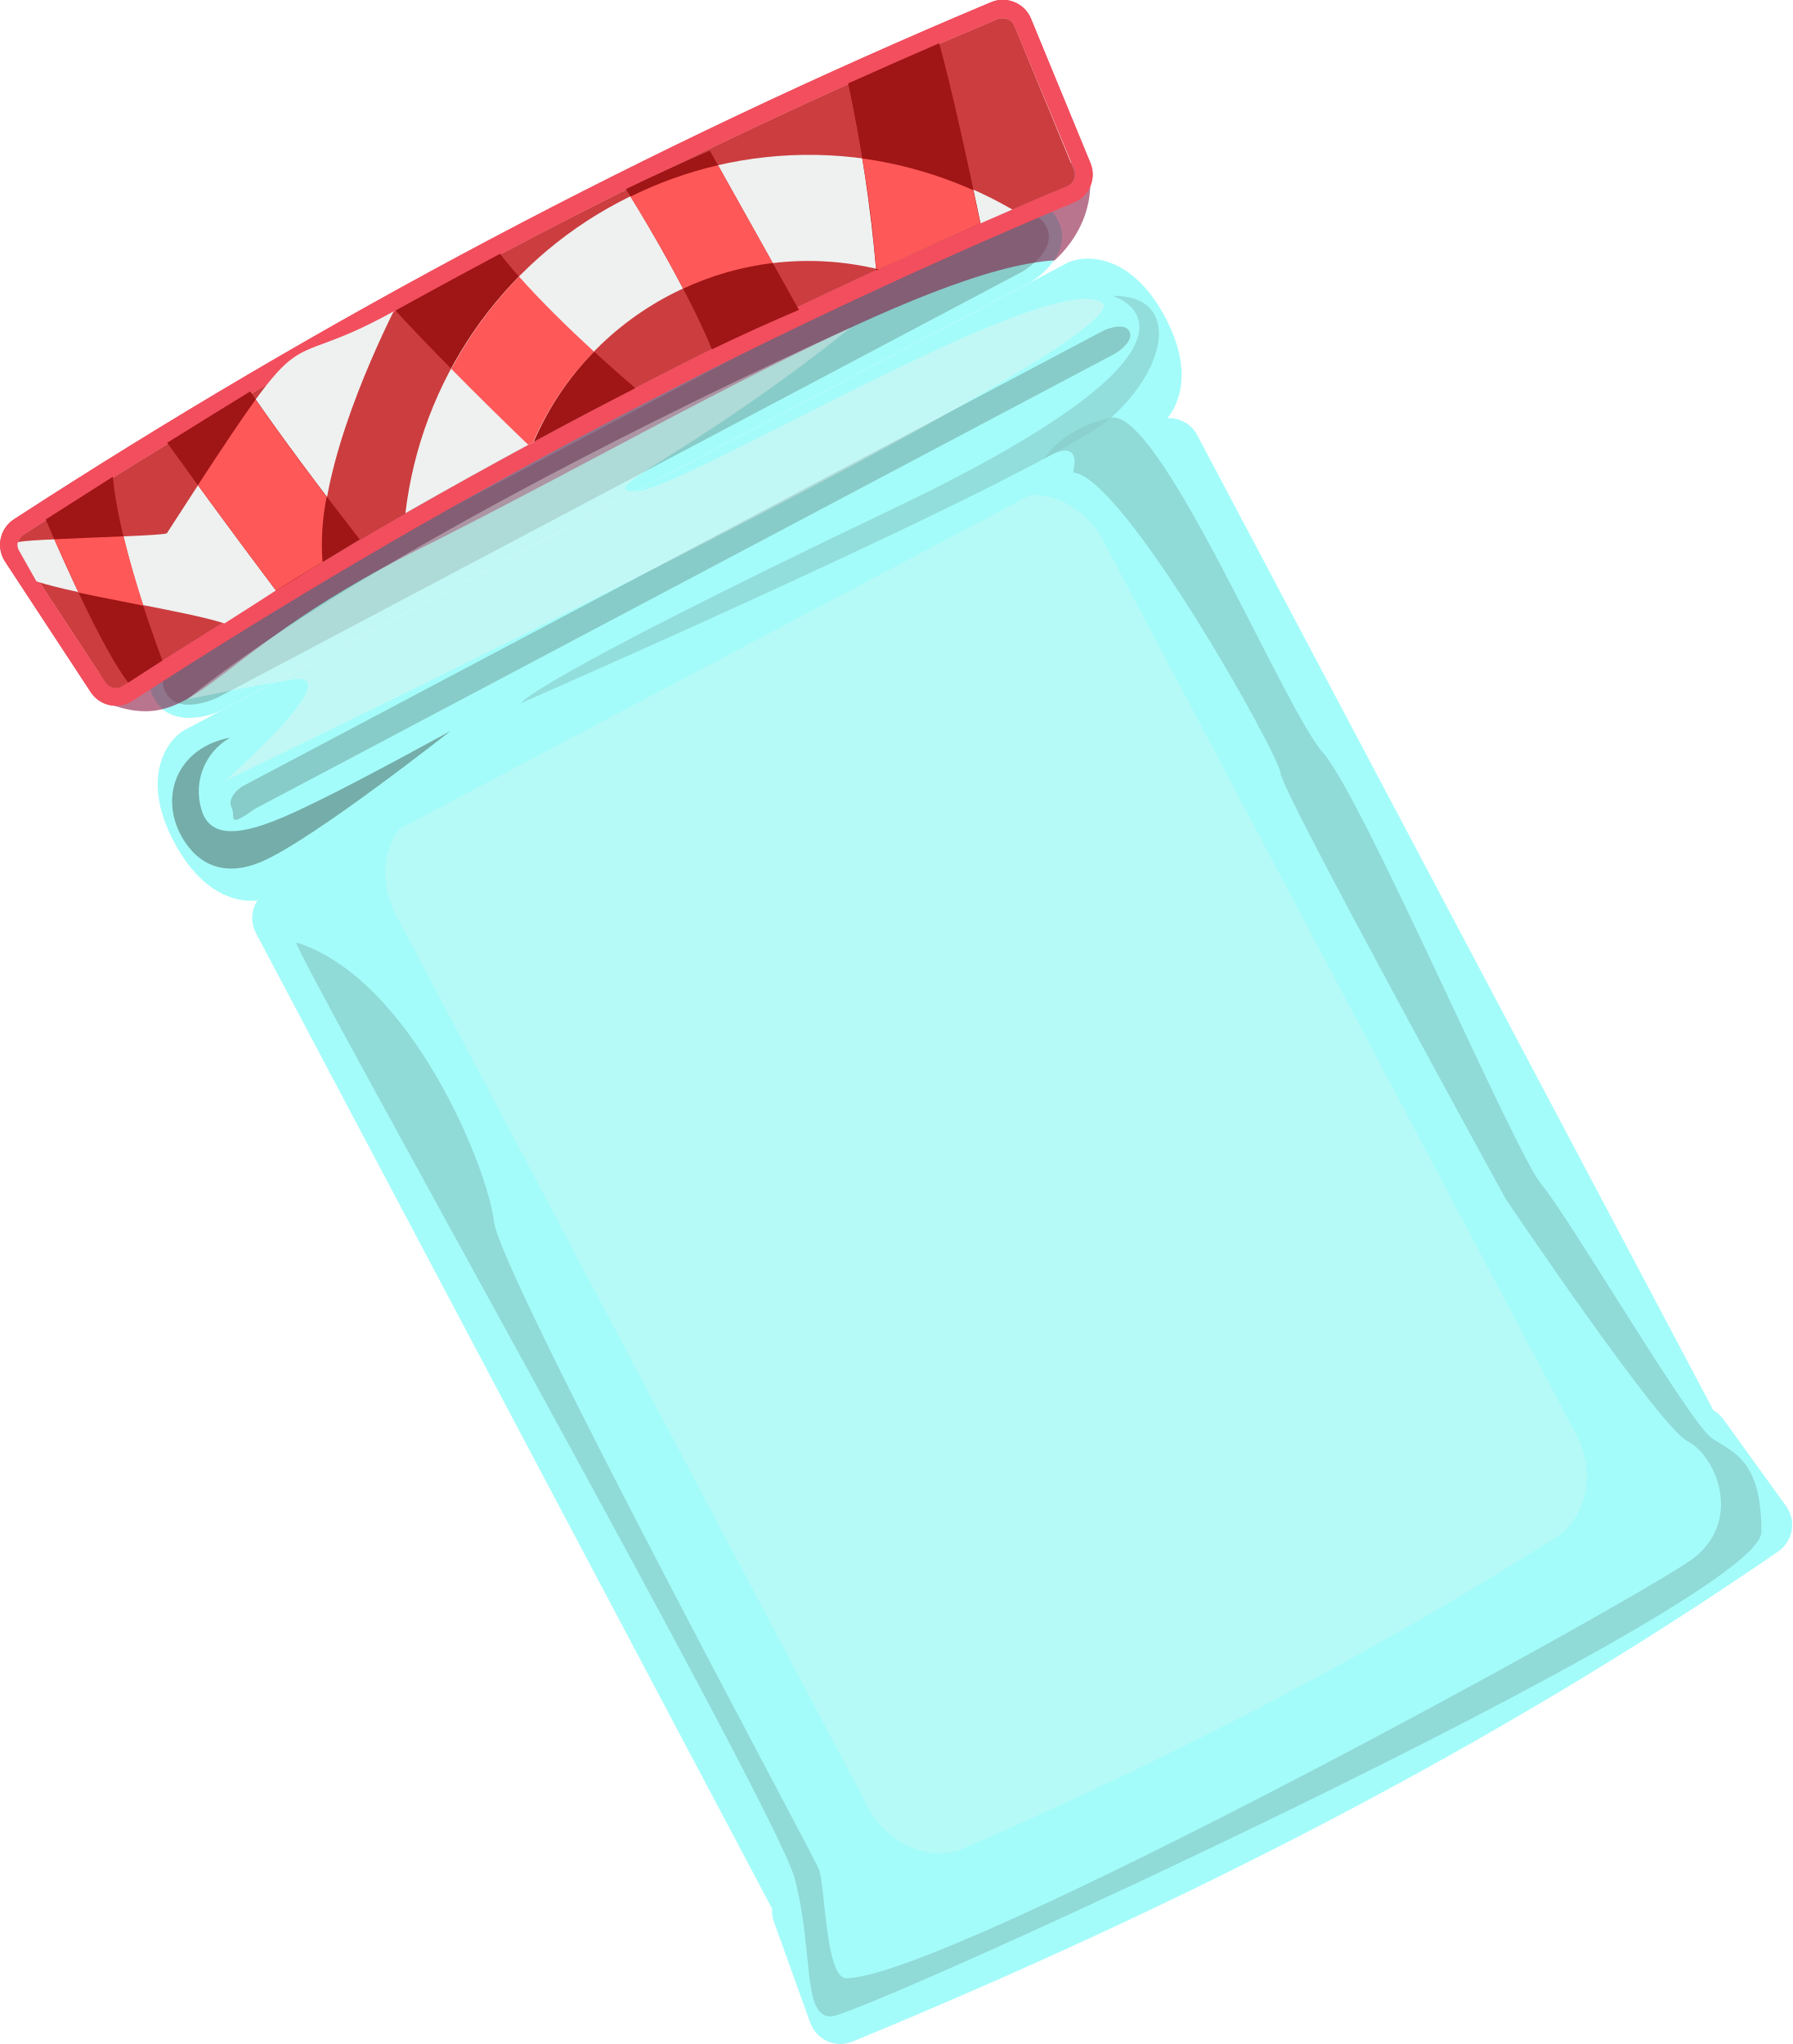
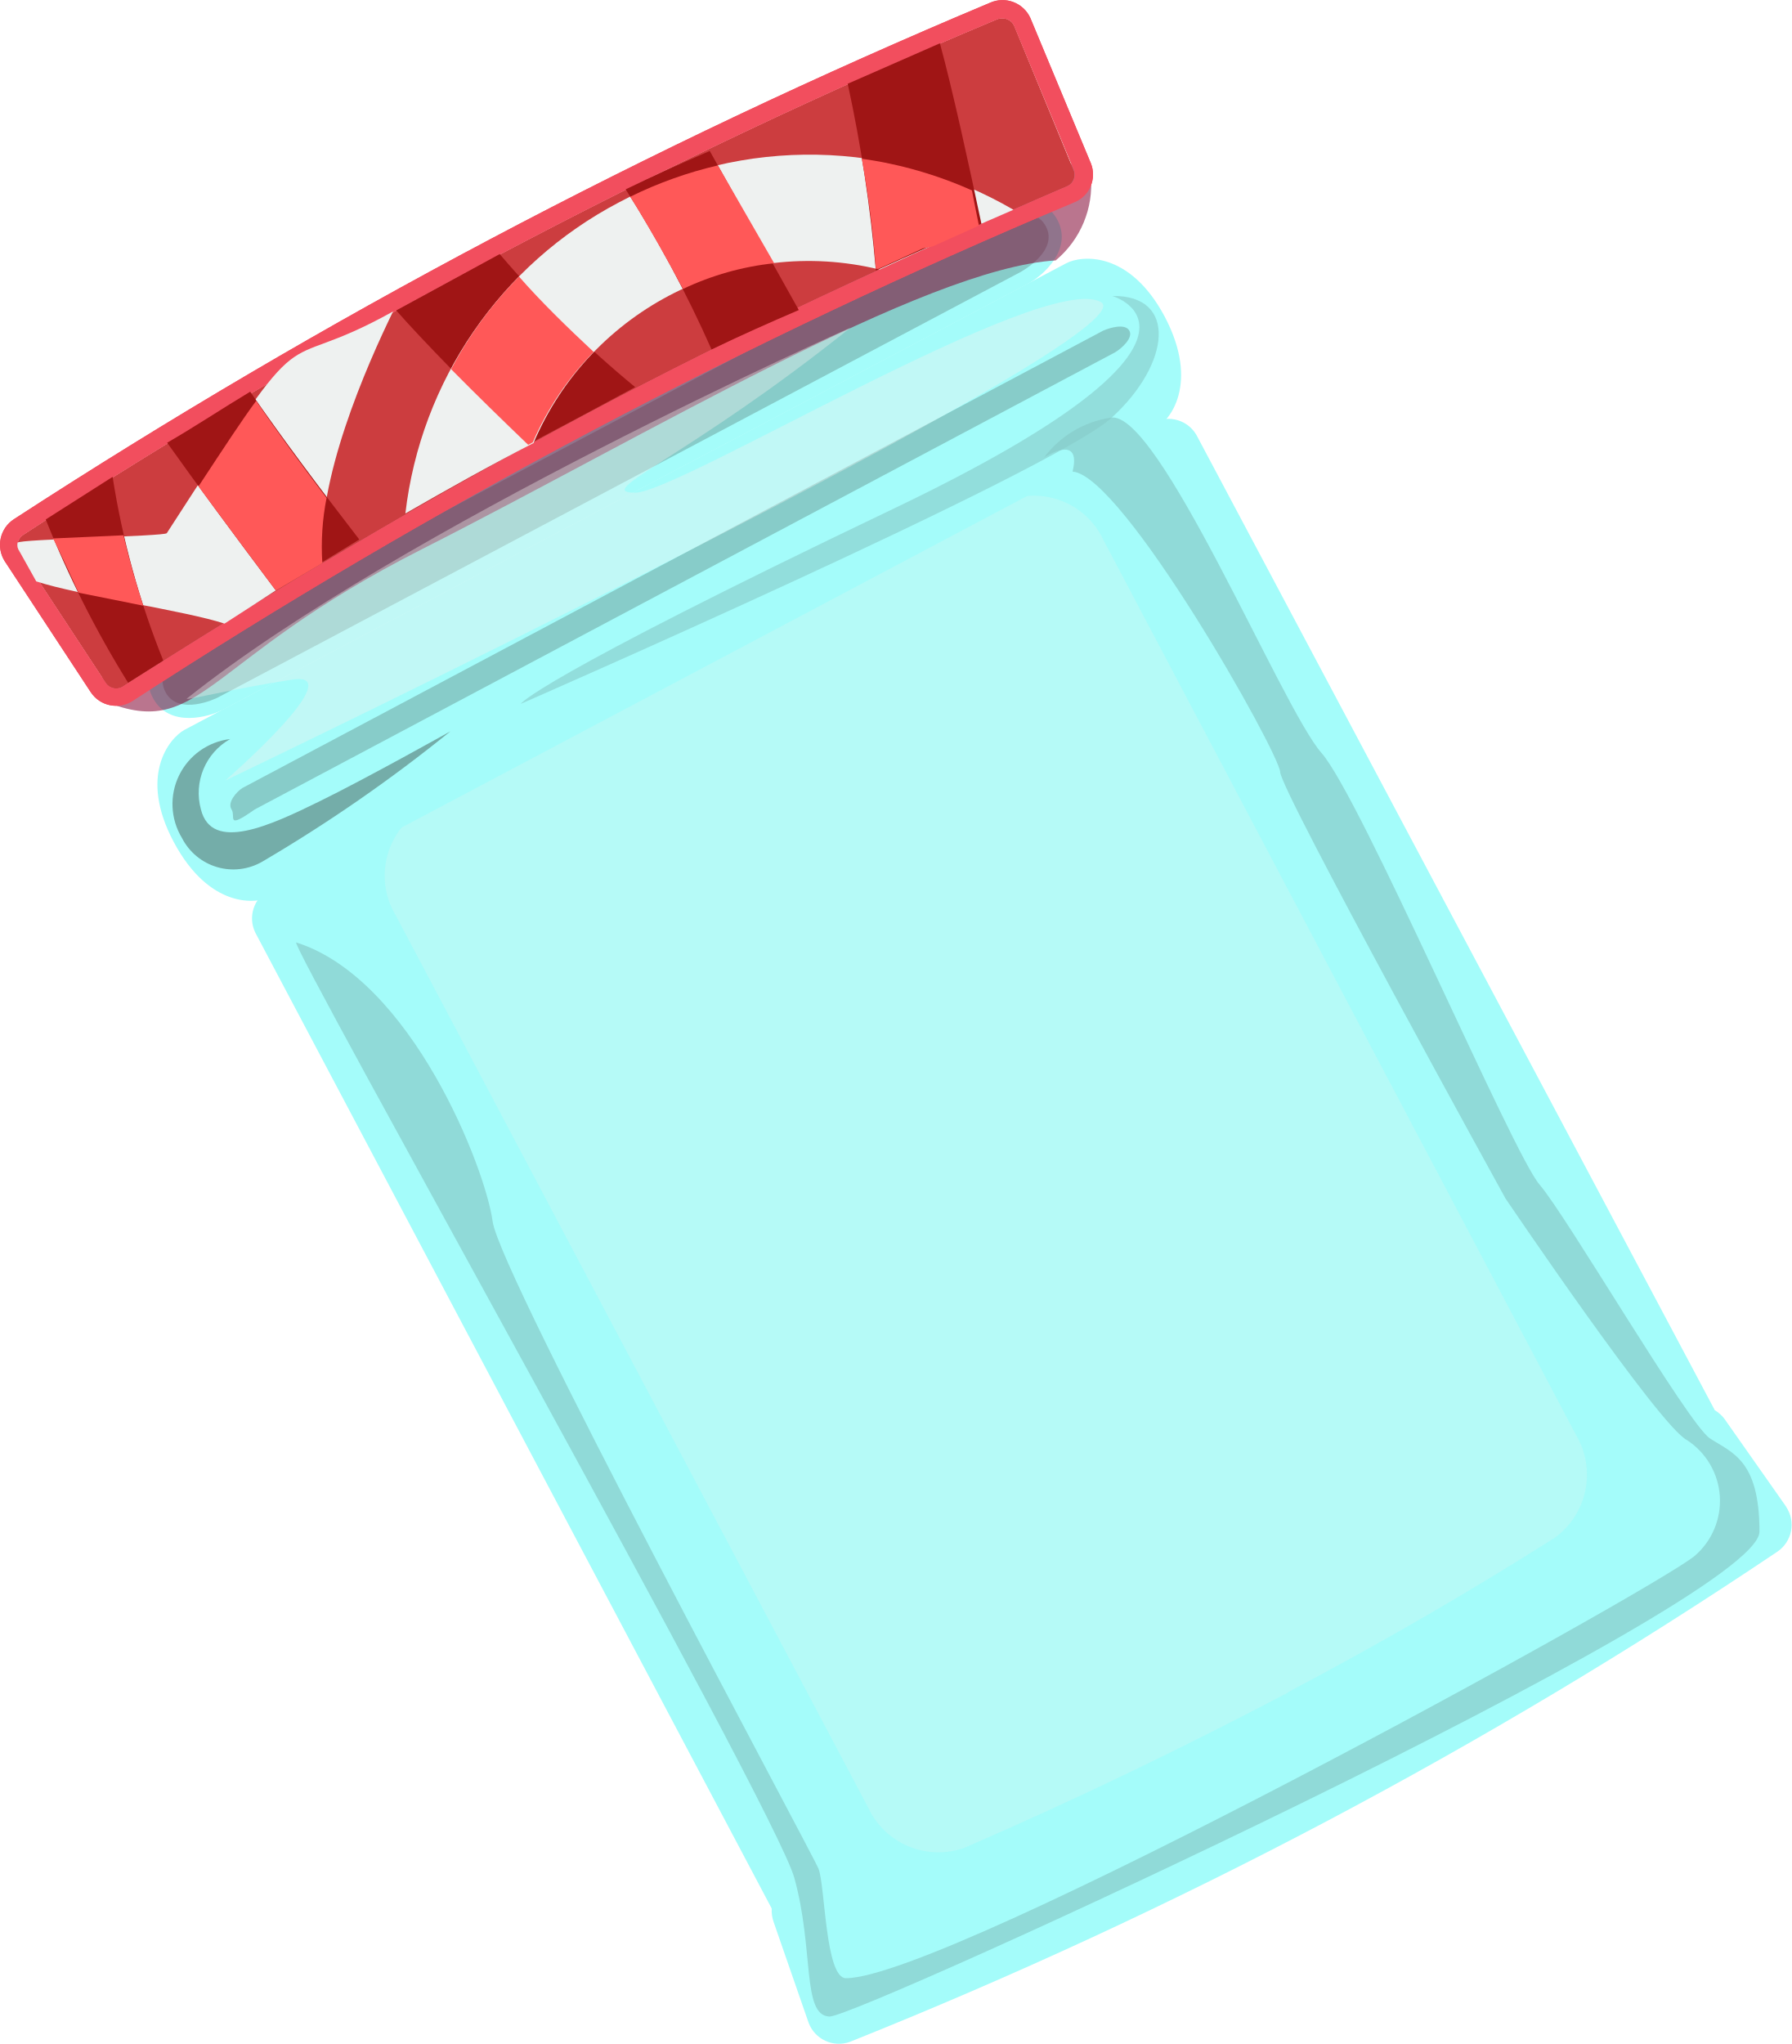
- <svg xmlns="http://www.w3.org/2000/svg" viewBox="0 0 209.7 239.14">
+ <svg xmlns="http://www.w3.org/2000/svg" viewBox="0 0 50.91 58.08">
  <defs>
-     <style>.cls-1{fill:#a4fcfa;}.cls-13,.cls-2{fill:#f2f1ed;}.cls-2{fill-opacity:0.22;}.cls-10,.cls-11,.cls-3{fill:#87ccc9;}.cls-4{fill:#80002f;opacity:0.54;}.cls-5{fill:#cc3d3f;}.cls-6{fill:#f24e5e;}.cls-7{fill:#a01515;}.cls-8{fill:#eef1f0;}.cls-9{fill:#ff5858;}.cls-10{fill-opacity:0.62;}.cls-11{fill-opacity:0.71;}.cls-12{fill:#74ada9;}.cls-13{fill-opacity:0.37;}</style>
+     <style>.cls-1{fill:#a4fcfa;}.cls-13,.cls-2{fill:#f2f1ed;}.cls-2{fill-opacity:0.22;}.cls-10,.cls-11,.cls-3{fill:#87ccc9;}.cls-4{fill:#80002f;opacity:0.54;isolation:isolate;}.cls-5{fill:#cc3d3f;}.cls-6{fill:#f24e5e;}.cls-7{fill:#a01515;}.cls-8{fill:#eef1f0;}.cls-9{fill:#ff5858;}.cls-10{fill-opacity:0.62;}.cls-11{fill-opacity:0.71;}.cls-12{fill:#74ada9;}.cls-13{fill-opacity:0.37;}</style>
  </defs>
  <g id="Layer_2" data-name="Layer 2">
-     <g id="Glass">
-       <g id="jar">
-         <path class="cls-1" d="M209,176.25,201.59,166a3.65,3.65,0,0,0-1.13-1L140.05,50.87a3.74,3.74,0,0,0-5-1.54L31.46,104.13a3.74,3.74,0,0,0-1.54,5L90.33,223.31a3.54,3.54,0,0,0,.2,1.5q2.14,5.94,4.28,11.89a3.75,3.75,0,0,0,4.93,2.16C138.18,223,174.61,204.5,208,181.55A3.78,3.78,0,0,0,209,176.25Z" />
-         <path class="cls-2" d="M150.78,198c-12,6.34-24.49,12.35-37.85,18.17-4.05,1.77-9-.28-11.34-4.68L46.3,107c-2.44-4.62-1.1-10.13,3-12.3l67.88-35.92c4.1-2.17,9.41-.19,11.86,4.43l55.4,104.69c2.32,4.39,1.25,9.63-2.47,12-9.91,6.29-20.35,12.34-31.19,18.08Z" />
-         <path class="cls-1" d="M136.33,37.13c4.14,7.81.56,12.14-1.25,13.1L31.89,104.84c-1.81,1-7.4,1.48-11.53-6.33S19.8,86.36,21.6,85.4L124.8,30.79C126.6,29.83,132.19,29.31,136.33,37.13Z" />
-         <path class="cls-3" d="M29.81,94.64c-3.43,2.45-2.19.83-2.71-.17s.63-2.1,1.29-2.49L129.14,38.66c.7-.32,2.49-.89,3,.11s-.95,2.16-1.61,2.56Z" />
-         <path id="top1" class="cls-1" d="M123.75,25.72c1.87,3.53-1.86,6.61-3.5,7.48L26.15,83c-1.64.87-6.28,2.22-8.15-1.32s1.85-6.6,3.5-7.48l94.09-49.79C117.24,23.53,121.88,22.18,123.75,25.72Z" />
-         <path class="cls-3" d="M25.43,81.63c-.05,0-4.53,2.23-6.06-.67s2.81-5.36,2.86-5.39l94.09-49.79s4.52-2.23,6.06.66-2.81,5.37-2.86,5.39Z" />
-         <g id="lid">
-           <path class="cls-4" d="M127.48,20.41s1,5.31-4.08,10.05c-15.38.9-48.1,20.7-74.33,33.76S23.22,86.92,11.43,81.83C6.06,68.36,125.45,9.26,127.48,20.41Z" />
-           <path class="cls-5" d="M125,21.72l-.12.06c-19.17,8-38.2,17-56.57,26.78S31.8,69,14.37,80.27l-.12.07a1.49,1.49,0,0,1-1.92-.48L2.26,64.52a1.38,1.38,0,0,1-.19-1,1.63,1.63,0,0,1,.71-1c18-11.67,36.67-22.66,55.6-32.68s38.54-19.3,58.28-27.59a1.62,1.62,0,0,1,1.26,0,1.38,1.38,0,0,1,.76.74l7,17A1.5,1.5,0,0,1,125,21.72Z" />
-           <path class="cls-6" d="M115.87.29A725.14,725.14,0,0,0,1.67,60.73,3.57,3.57,0,0,0,.55,65.64L10.63,81a3.52,3.52,0,0,0,4.85,1A699.29,699.29,0,0,1,125.69,23.66a3.52,3.52,0,0,0,1.89-4.58l-7-17A3.57,3.57,0,0,0,115.87.29Zm9.83,19.57a1.5,1.5,0,0,1-.68,1.86l-.12.06c-19.17,8-38.2,17-56.57,26.78S31.8,69,14.37,80.27l-.12.07a1.49,1.49,0,0,1-1.92-.48L2.26,64.52a1.38,1.38,0,0,1-.19-1,1.63,1.63,0,0,1,.71-1c18-11.67,36.67-22.66,55.6-32.68s38.54-19.3,58.28-27.59a1.62,1.62,0,0,1,1.26,0,1.38,1.38,0,0,1,.76.74Z" />
-           <path class="cls-6" d="M115.87.29A725.14,725.14,0,0,0,1.67,60.73,3.57,3.57,0,0,0,.55,65.64L10.63,81a3.52,3.52,0,0,0,4.85,1A699.29,699.29,0,0,1,125.69,23.66a3.52,3.52,0,0,0,1.89-4.58l-7-17A3.57,3.57,0,0,0,115.87.29Zm9.83,19.57a1.5,1.5,0,0,1-.68,1.86l-.12.06c-19.17,8-38.2,17-56.57,26.78S31.8,69,14.37,80.27l-.12.07a1.49,1.49,0,0,1-1.92-.48L2.26,64.52a1.38,1.38,0,0,1-.19-1,1.63,1.63,0,0,1,.71-1c18-11.67,36.67-22.66,55.6-32.68s38.54-19.3,58.28-27.59a1.62,1.62,0,0,1,1.26,0,1.38,1.38,0,0,1,.76.74Z" />
-           <path class="cls-7" d="M61.83,52q3.24-1.76,6.5-3.48c2-1.05,4-2.08,6-3.11C69,40.84,62.26,34.57,58.5,29.7l-.12.06Q52.3,33,46.27,36.33C49.15,39.49,55.83,46.37,61.83,52Z" />
-           <path class="cls-8" d="M19.53,62.38c-.24.37-17.37.67-17.46,1.09a1.38,1.38,0,0,0,.19,1l2,3.55c5,1.64,17.59,3.46,22,4.92,5.25-3.31,6.18-4.06,11.53-7.24-.87-9.35,5.17-23,8.26-29.27C31.3,44.63,37.37,34.79,19.53,62.38Z" />
-           <path class="cls-8" d="M72.43,23.64a47.44,47.44,0,0,0-25,36.41q7.44-4.26,15-8.34a35,35,0,0,1,40.36-20.2q7.8-3.6,15.65-7A47.46,47.46,0,0,0,72.43,23.64Z" />
-           <path class="cls-9" d="M60.73,32.36a47.25,47.25,0,0,0-7.93,10.8c2.8,2.84,6,6,9,8.88l.57-.31,0,0A34.92,34.92,0,0,1,69.5,41.15C66.4,38.29,63.24,35.2,60.73,32.36Z" />
-           <path class="cls-7" d="M32.29,69.1q4.86-3,9.78-6c-4.46-5.74-9.09-11.9-12.8-17.3q-4.89,3-9.71,6C22.9,56.46,27.54,62.78,32.29,69.1Z" />
-           <path class="cls-9" d="M32.29,69.09c1.44-.92,3-1.87,5.44-3.34h0a28.49,28.49,0,0,1,.49-7.63c-2.94-3.87-5.82-7.77-8.32-11.37-1.63,2.25-3.75,5.43-6.74,10C25.91,60.53,29.07,64.81,32.29,69.09Z" />
-           <path class="cls-7" d="M83.29,40.87q5-2.41,10.18-4.62L83.05,17.63q-5,2.16-9.82,4.49C76.22,26.87,81.06,35.33,83.29,40.87Z" />
-           <path class="cls-9" d="M79.92,33.77a34.79,34.79,0,0,1,10.49-3L84,19.33A47.45,47.45,0,0,0,73.76,23C75.57,25.9,77.9,29.9,79.92,33.77Z" />
-           <path class="cls-7" d="M102.51,31.65c4-1.88,8.13-3.71,12.21-5.5-1.46-7-3.35-15.69-4.84-21.09q-5.32,2.31-10.65,4.7A175.73,175.73,0,0,1,102.51,31.65Z" />
-           <path class="cls-9" d="M100.88,18.54a127.28,127.28,0,0,1,1.61,12.9l.31.07L108,29.13l1.19-.54c1.8-.8,3.6-1.61,5.4-2.4l.1,0c-.26-1.27-.54-2.59-.83-3.94A47.87,47.87,0,0,0,100.88,18.54Z" />
-           <path class="cls-7" d="M5.35,60.78c2.44,5.68,6.8,15.38,9.65,19.08l4-2.59c-1.89-5-5.18-14.69-5.8-21.49Q9.27,58.27,5.35,60.78Z" />
-           <path class="cls-9" d="M9.19,69.33c2.35.51,5,1,7.59,1.53-.83-2.56-1.66-5.36-2.32-8.11-2.57.11-5.66.22-8.11.34C7.2,65,8.18,67.18,9.19,69.33Z" />
+     <g id="Layer_2-2" data-name="Layer 2">
+       <g id="Layer_2-3" data-name="Layer 2">
+         <g id="Glass">
+           <g id="jar">
+             <path class="cls-1" d="M50.75,42.8,49,40.31a1,1,0,0,0-.27-.24L34,12.36A.92.92,0,0,0,32.79,12L7.64,25.29a.92.92,0,0,0-.38,1.22L21.93,54.23a1,1,0,0,0,.05.37l1,2.88a.92.92,0,0,0,1.17.54h0A141.46,141.46,0,0,0,50.51,44.09a.92.92,0,0,0,.25-1.27Z" />
+             <path class="cls-2" d="M36.61,48.09c-2.91,1.53-5.94,3-9.19,4.41a2.2,2.2,0,0,1-2.75-1.14L11.24,26A2.19,2.19,0,0,1,12,23l16.48-8.72a2.18,2.18,0,0,1,2.88,1.07L44.79,40.78a2.21,2.21,0,0,1-.6,2.91c-2.41,1.53-4.95,3-7.58,4.39Z" />
+             <path class="cls-1" d="M33.1,9c1,1.9.14,3-.3,3.18L7.74,25.46c-.44.25-1.79.36-2.8-1.53s-.13-2.95.3-3.19L30.3,7.48C30.74,7.25,32.1,7.12,33.1,9Z" />
+             <path class="cls-3" d="M7.24,23c-.84.59-.53.2-.66,0s.15-.51.31-.61L31.36,9.39c.17-.07.6-.21.73,0s-.23.52-.4.62Z" />
+             <path id="top1" class="cls-1" d="M30.05,6.25c.45.86-.45,1.61-.85,1.82L6.35,20.16c-.4.21-1.53.54-2-.32s.45-1.6.85-1.82L28.07,5.93C28.47,5.72,29.59,5.39,30.05,6.25Z" />
+             <path class="cls-3" d="M6.17,19.83s-1.1.54-1.47-.17.68-1.3.7-1.3L28.24,6.27s1.1-.55,1.48.16S29,7.73,29,7.73Z" />
+             <g id="lid">
+               <path class="cls-4" d="M31,5A2.8,2.8,0,0,1,30,7.4c-3.73.22-11.68,5-18,8.2s-6.27,5.51-9.14,4.28C1.47,16.6,30.46,2.25,31,5Z" />
+               <path class="cls-5" d="M30.35,5.28h0c-4.65,2-9.27,4.13-13.73,6.51s-8.87,5-13.1,7.7h0A.36.36,0,0,1,3,19.4L.55,15.67a.3.3,0,0,1-.05-.24.38.38,0,0,1,.17-.24C5,12.35,9.58,9.68,14.17,7.25S23.53,2.56,28.33.55a.39.39,0,0,1,.3,0,.34.34,0,0,1,.19.18l1.7,4.13A.36.36,0,0,1,30.35,5.28Z" />
+               <path class="cls-6" d="M28.13.08A175.39,175.39,0,0,0,.4,14.75a.87.87,0,0,0-.27,1.19l2.45,3.73a.86.86,0,0,0,1.18.25A169.86,169.86,0,0,1,30.52,5.75.85.85,0,0,0,31,4.64L29.28.51A.87.87,0,0,0,28.13.08Zm2.39,4.75a.36.36,0,0,1-.16.45h0c-4.66,2-9.28,4.13-13.74,6.51s-8.87,5-13.1,7.7h0A.36.36,0,0,1,3,19.4L.55,15.67a.3.3,0,0,1-.05-.24.38.38,0,0,1,.17-.24C5,12.35,9.58,9.68,14.17,7.25S23.53,2.56,28.33.55a.39.39,0,0,1,.3,0,.34.34,0,0,1,.19.18Z" />
+               <path class="cls-6" d="M28.13.08A175.39,175.39,0,0,0,.4,14.75a.87.87,0,0,0-.27,1.19l2.45,3.73a.86.86,0,0,0,1.18.25A169.86,169.86,0,0,1,30.52,5.75.85.85,0,0,0,31,4.64L29.28.51A.87.87,0,0,0,28.13.08Zm2.39,4.75a.36.36,0,0,1-.16.45h0c-4.66,2-9.28,4.13-13.74,6.51s-8.87,5-13.1,7.7h0A.36.36,0,0,1,3,19.4L.55,15.67a.3.3,0,0,1-.05-.24.38.38,0,0,1,.17-.24C5,12.35,9.58,9.68,14.17,7.25S23.53,2.56,28.33.55a.39.39,0,0,1,.3,0,.34.34,0,0,1,.19.18Z" />
+               <path class="cls-7" d="M15,12.63l1.58-.84L18.05,11A30.88,30.88,0,0,1,14.2,7.22h0l-2.94,1.6C11.93,9.59,13.56,11.27,15,12.63Z" />
+               <path class="cls-8" d="M4.74,15.15c-.06.09-4.22.17-4.24.27a.3.3,0,0,0,.05.24l.48.86c1.22.4,4.27.84,5.35,1.2,1.27-.81,1.5-1,2.79-1.76-.21-2.27,1.26-5.59,2-7.11C7.6,10.84,9.07,8.45,4.74,15.15Z" />
+               <path class="cls-8" d="M17.59,5.75a11.48,11.48,0,0,0-6.07,8.84c1.2-.69,2.41-1.37,3.64-2A8.5,8.5,0,0,1,25,7.66c1.26-.59,2.53-1.15,3.8-1.7A11.5,11.5,0,0,0,17.59,5.75Z" />
+               <path class="cls-9" d="M14.75,7.86a11.08,11.08,0,0,0-1.93,2.63c.68.69,1.46,1.45,2.19,2.15l.13-.07h0A8.49,8.49,0,0,1,16.87,10C16.12,9.3,15.35,8.55,14.75,7.86Z" />
+               <path class="cls-7" d="M7.84,16.78l2.37-1.45c-1.08-1.4-2.2-2.89-3.1-4.2-.8.48-1.58,1-2.36,1.45C5.56,13.72,6.69,15.25,7.84,16.78Z" />
+               <path class="cls-9" d="M7.84,16.78,9.16,16h0a7.18,7.18,0,0,1,.12-1.85c-.71-.94-1.41-1.89-2-2.76-.4.54-.91,1.32-1.64,2.43C6.29,14.7,7.06,15.74,7.84,16.78Z" />
+               <path class="cls-7" d="M20.22,9.93c.81-.39,1.64-.76,2.48-1.12L20.17,4.29c-.81.35-1.61.71-2.39,1.09A34,34,0,0,1,20.22,9.93Z" />
+               <path class="cls-9" d="M19.41,8.21A8,8,0,0,1,22,7.48L20.4,4.7a11.55,11.55,0,0,0-2.49.89C18.35,6.29,18.91,7.27,19.41,8.21Z" />
+               <path class="cls-7" d="M24.89,7.69c1-.46,2-.9,3-1.33-.36-1.7-.82-3.81-1.18-5.13L24.09,2.38A41.23,41.23,0,0,1,24.89,7.69Z" />
+               <path class="cls-9" d="M24.49,4.51a29.75,29.75,0,0,1,.4,3.13l.07,0,1.26-.58L26.51,7l1.31-.59h0c-.06-.3-.13-.62-.2-1A11.65,11.65,0,0,0,24.49,4.51Z" />
+               <path class="cls-7" d="M1.3,14.76A29.44,29.44,0,0,0,3.64,19.4l1-.63A23.71,23.71,0,0,1,3.2,13.55Z" />
+               <path class="cls-9" d="M2.23,16.84l1.84.37c-.2-.62-.4-1.3-.56-2l-2,.09C1.75,15.79,2,16.32,2.23,16.84Z" />
+             </g>
+             <path class="cls-10" d="M31.61,8.41s4,1.16-6.25,6.06S14.8,20,14.8,20s15.11-6.6,16.79-8.13S33.47,8.38,31.61,8.41Z" />
+             <path class="cls-11" d="M8.42,26.78C8.14,26.69,22,51.31,22.57,53.35s.21,3.92,1,3.95S50,45.57,50,43.52s-.79-2.24-1.41-2.65-4.07-6.32-4.84-7.21-5.08-11-6.2-12.27-4.65-9.82-6-9.52A2.89,2.89,0,0,0,29.67,13s1.08-.71.81.4c1.43.1,5.88,8,5.9,8.54s6.4,12.11,6.4,12.11,4.38,6.48,5.16,6.87a2.06,2.06,0,0,1,.22,3.29c-1.21,1-21.22,12-24.12,12-.59,0-.59-2.64-.78-3.11S14.2,36.21,14,34.71,11.7,27.82,8.42,26.78Z" />
+             <path class="cls-12" d="M6.54,21a1.76,1.76,0,0,0-.83,2c.31,1.24,2,.44,3.35-.22s3.74-2,3.74-2a43.46,43.46,0,0,1-5.34,3.7,1.64,1.64,0,0,1-2.29-.67A1.86,1.86,0,0,1,6.54,21Z" />
+             <path class="cls-13" d="M24.17,9.31C19.56,13,16.81,14,18.05,14S29.64,7.69,31.28,8.58,6.4,22.18,6.4,22.18,10,19.05,8.31,19.31s-3.07.61-3,.54C11.38,15,24.17,9.31,24.17,9.31Z" />
+           </g>
        </g>
-         <path class="cls-10" d="M130.17,34.61c-.08,0,16.47,4.78-25.74,24.94C61.73,79.94,60.94,82.27,60.94,82.27s62.23-27.19,69.14-33.48S137.82,34.5,130.17,34.61Z" />
-         <path class="cls-11" d="M34.68,110.26c-1.15-.37,56,101,58.27,109.43s.85,16.15,4.22,16.24,108.91-48.29,108.91-56.71-3.27-9.26-5.8-10.95-16.79-26-19.92-29.67-20.92-45.28-25.57-50.53-19.15-40.46-24.86-39.2-7.74,4.78-7.74,4.78,4.46-2.93,3.35,1.63c5.87.4,24.19,33.13,24.28,35.19s26.38,49.86,26.38,49.86,18,26.69,21.22,28.28,6.49,8.95.92,13.54c-5,4.07-87.38,49.28-99.33,49.29-2.45,0-2.44-10.86-3.22-12.78s-37.29-69.58-38-75.75S48.18,114.56,34.68,110.26Z" />
-         <path class="cls-12" d="M26.93,86.3a7.23,7.23,0,0,0-3.4,8.27c1.28,5.11,8.21,1.81,13.78-.91s15.41-8.15,15.41-8.15-16,12.64-22,15.25c-4.33,1.9-7.5.51-9.41-2.78C18.53,93.13,20.8,87.44,26.93,86.3Z" />
-         <path class="cls-13" d="M99.55,38.32c-19,15.21-30.33,19.1-25.21,19.17s47.73-25.83,54.49-22.17-102.46,56-102.46,56,14.71-12.89,7.85-11.82S21.6,82,22,81.73C46.86,61.83,99.55,38.32,99.55,38.32Z" />
      </g>
    </g>
  </g>
</svg>
